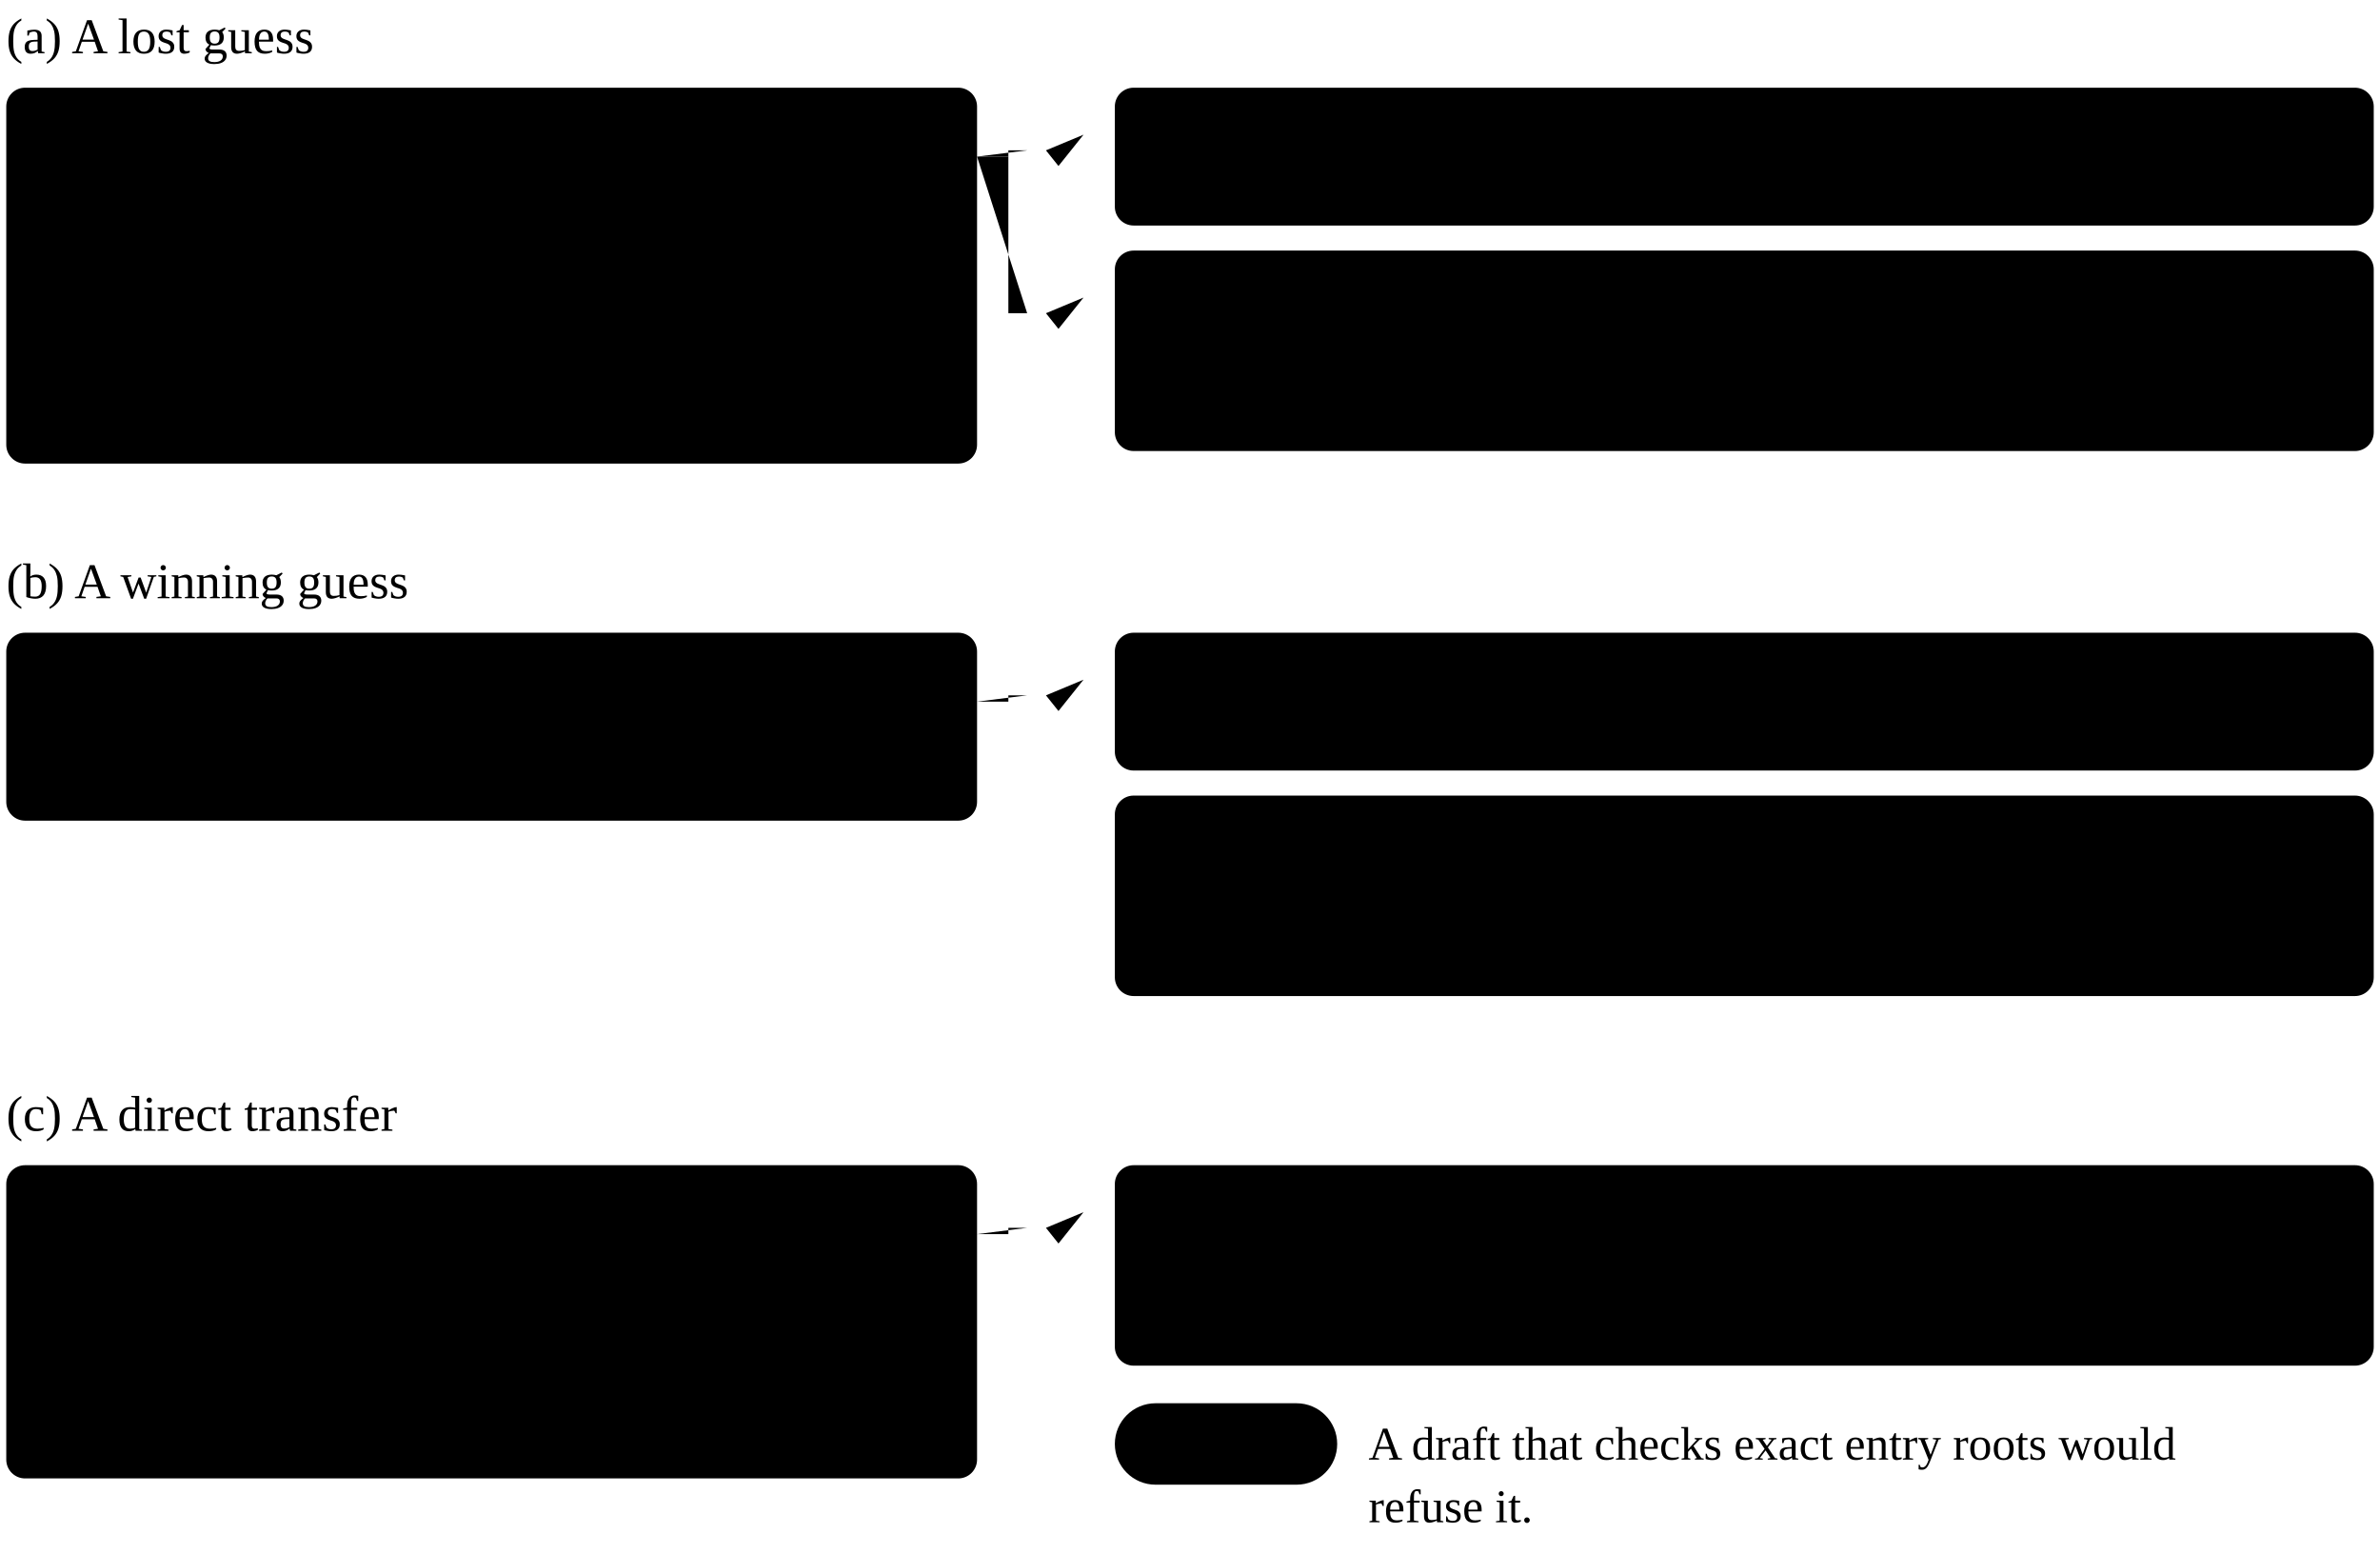
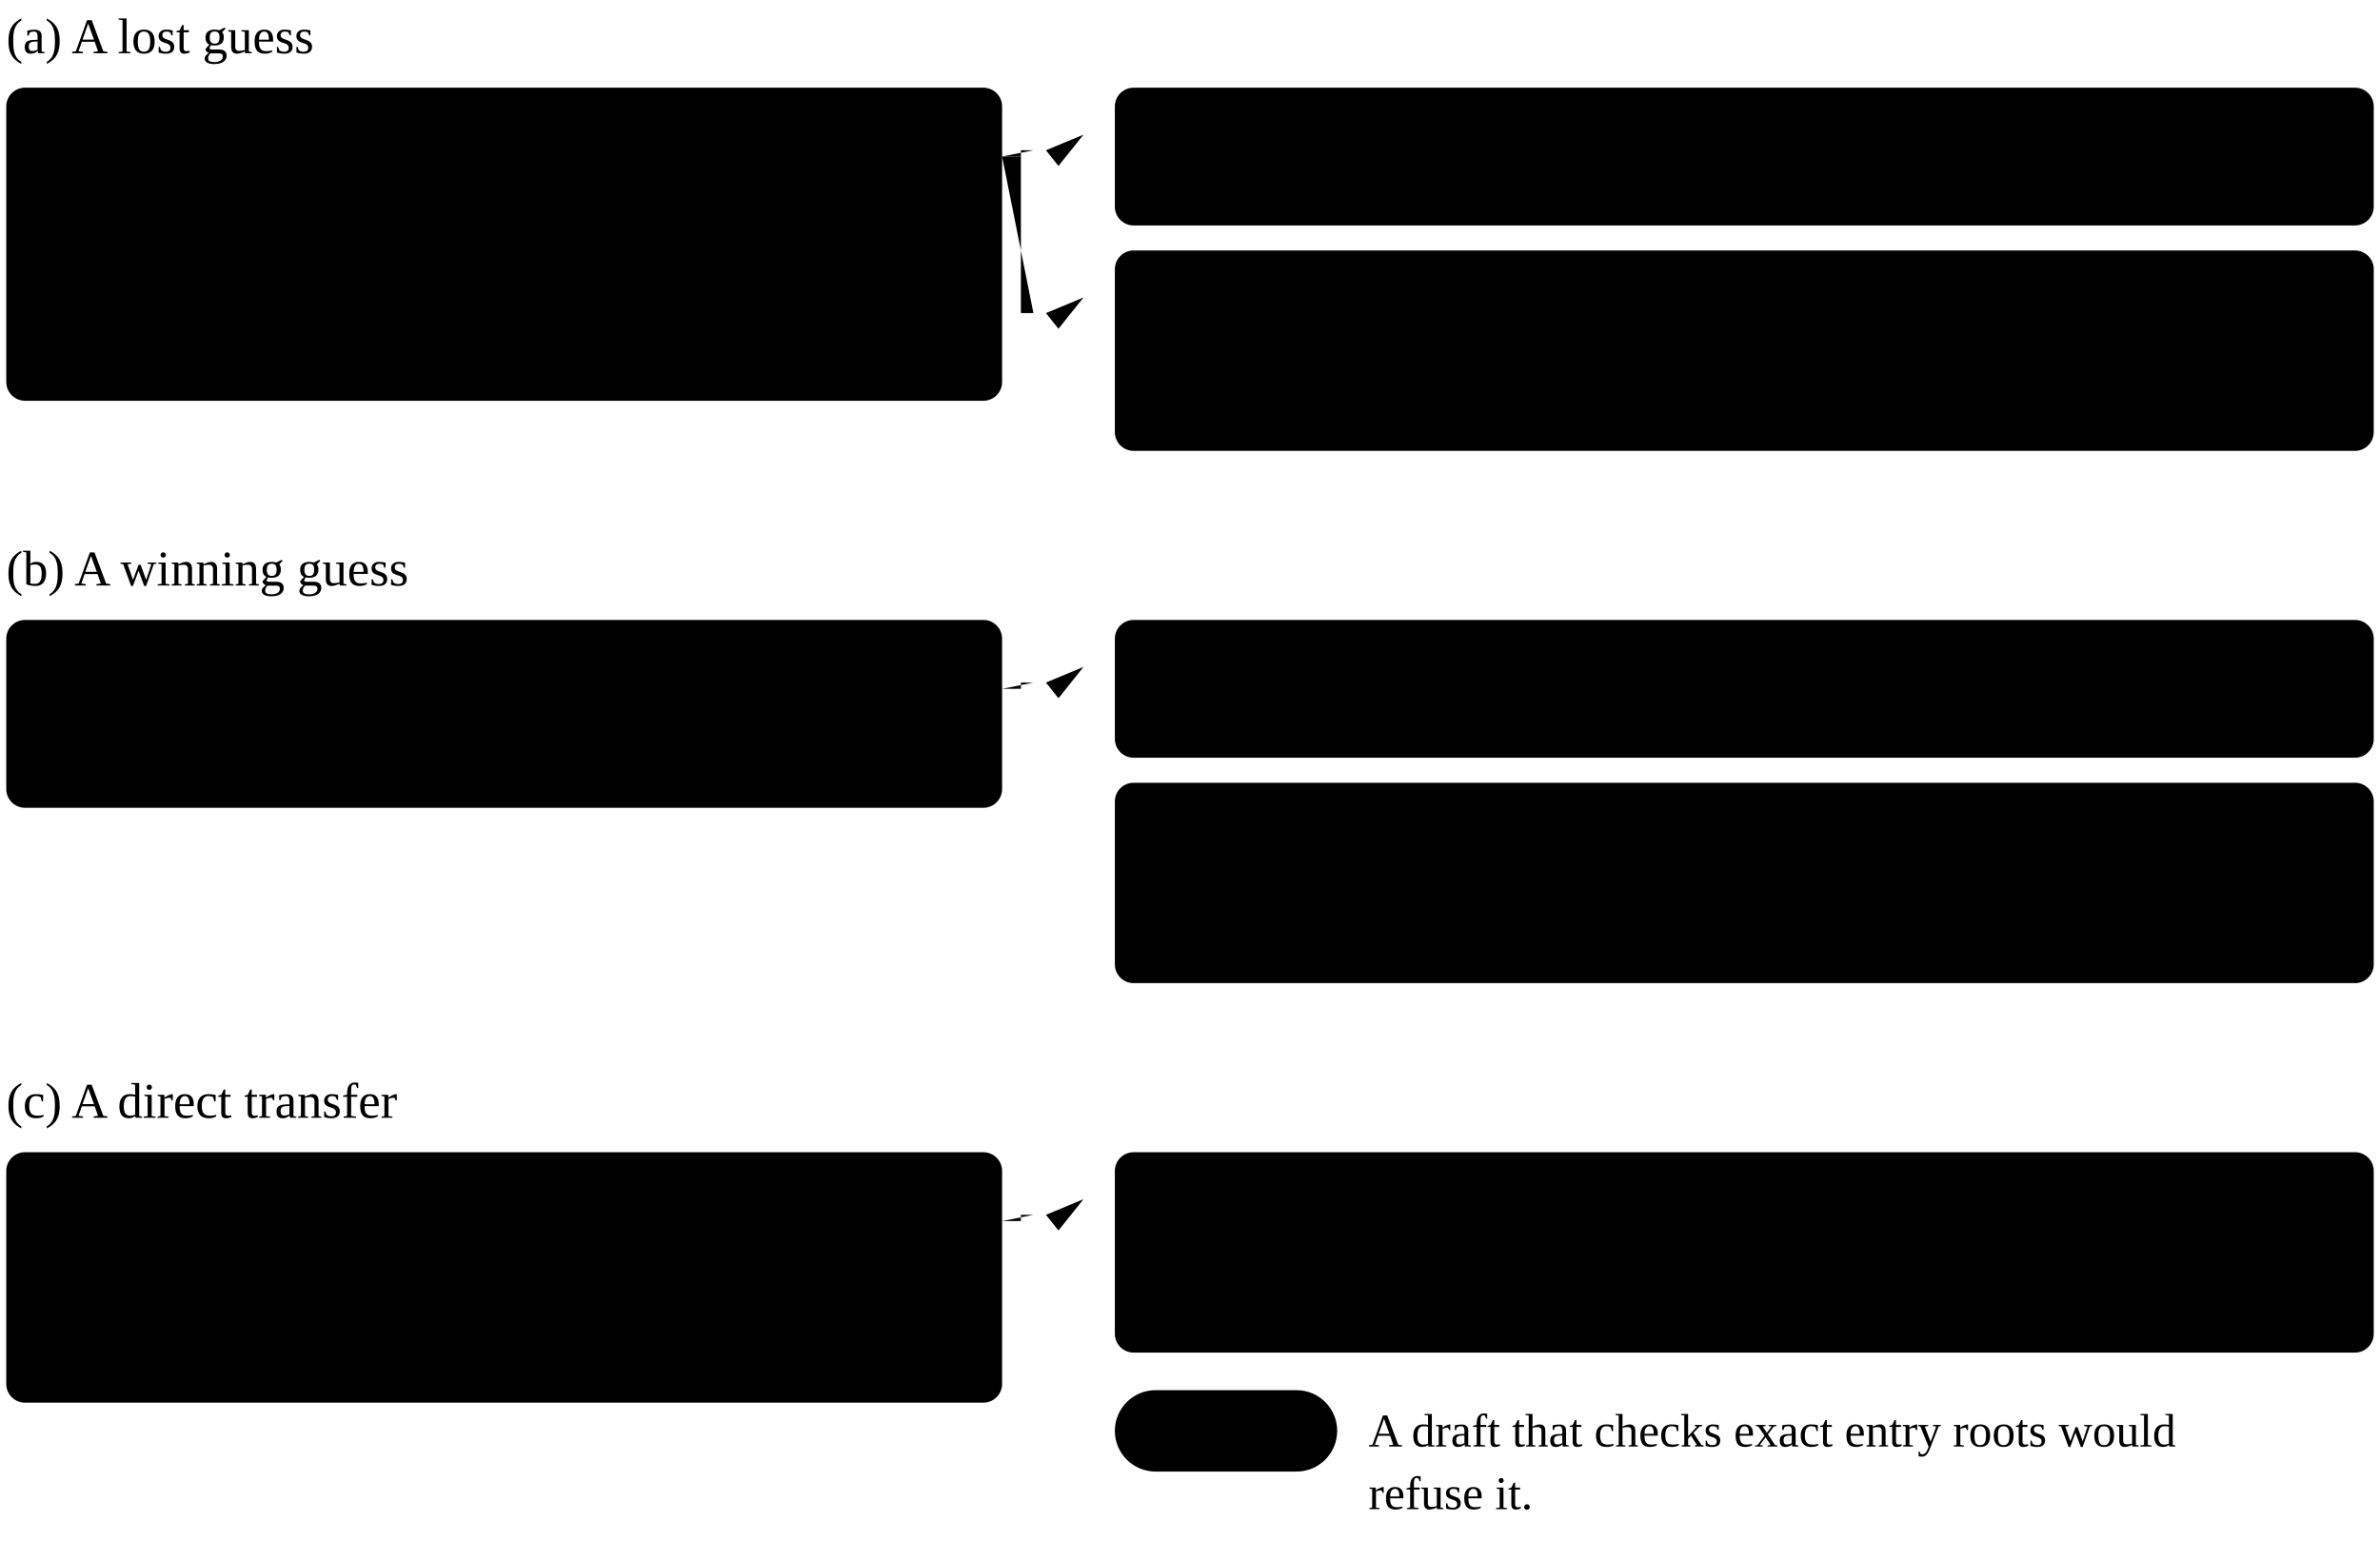
- <svg class="wide" viewBox="0 0 760 496" role="img" aria-labelledby="fig-contexts-title" aria-describedby="fig-contexts-text">
+ <svg class="wide" viewBox="0 0 760 492" role="img" aria-labelledby="fig-contexts-title" aria-describedby="fig-contexts-text">
  <text x="2" y="17" class="t" font-size="16">(a) A lost guess</text>
-   <rect x="2" y="28" width="310" height="120" rx="6" class="bx bx-k" />
+   <rect x="2" y="28" width="318" height="100" rx="6" class="bx bx-k" />
  <text x="14" y="56" class="t" font-size="15">Signed tree</text>
  <text x="14" y="76" class="x" font-size="15">
    <tspan class="mono">game.guess(0, guesser)</tspan>
  </text>
  <path d="M18 80V91H28" class="fl-m" />
  <text x="32" y="96" class="x" font-size="15">
-     <tspan class="mono">xlm.transfer(account →</tspan>
+     <tspan class="mono">xlm.transfer(account → game,</tspan>
  </text>
  <text x="40" y="116" class="x" font-size="15">
-     <tspan class="mono">game,</tspan>
-   </text>
-   <text x="40" y="136" class="x" font-size="15">
    <tspan class="mono">1 XLM)</tspan>
  </text>
  <rect x="356" y="28" width="402" height="44" rx="6" class="bx" />
  <text x="368" y="56" class="x" font-size="15">[0] <tspan class="mono">game.guess</tspan> → grant 3, rule <tspan class="mono">guess</tspan>: allowed</text>
  <path d="M334 48l4 5l8-10" class="gl" />
-   <path d="M312 50H322V48H328" class="fl-m" marker-end="url(#perch-ah-m)" />
+   <path d="M320 50H326V48H330" class="fl-m" marker-end="url(#perch-ah-m)" />
  <rect x="356" y="80" width="402" height="64" rx="6" class="bx bx-hi" />
  <text x="368" y="108" class="x" font-size="15">[1] <tspan class="mono">xlm.transfer</tspan> → grant 3, rule <tspan class="mono">spend</tspan> (2 XLM per</text>
  <text x="368" y="128" class="x" font-size="15">100 ledgers): allowed, charges 1 XLM</text>
  <path d="M334 100l4 5l8-10" class="gl-a" />
-   <path d="M312 50H322V100H328" class="fl-m" marker-end="url(#perch-ah-m)" />
-   <text x="2" y="191" class="t" font-size="16">(b) A winning guess</text>
-   <rect x="2" y="202" width="310" height="60" rx="6" class="bx bx-k" />
-   <text x="14" y="230" class="t" font-size="15">Signed tree</text>
-   <text x="14" y="250" class="x" font-size="15">
+   <path d="M320 50H326V100H330" class="fl-m" marker-end="url(#perch-ah-m)" />
+   <text x="2" y="187" class="t" font-size="16">(b) A winning guess</text>
+   <rect x="2" y="198" width="318" height="60" rx="6" class="bx bx-k" />
+   <text x="14" y="226" class="t" font-size="15">Signed tree</text>
+   <text x="14" y="246" class="x" font-size="15">
    <tspan class="mono">game.guess(n, guesser)</tspan>
  </text>
-   <rect x="356" y="202" width="402" height="44" rx="6" class="bx" />
-   <text x="368" y="230" class="x" font-size="15">[0] <tspan class="mono">game.guess</tspan> → grant 3, rule <tspan class="mono">guess</tspan>: allowed</text>
-   <path d="M334 222l4 5l8-10" class="gl" />
-   <path d="M312 224H322V222H328" class="fl-m" marker-end="url(#perch-ah-m)" />
-   <rect x="356" y="254" width="402" height="64" rx="6" class="bx dash" />
-   <text x="368" y="282" class="m" font-size="15">The game then pays out its balance (3 XLM) under its</text>
-   <text x="368" y="302" class="m" font-size="15">own authority. Nothing is charged to grant 3.</text>
-   <text x="2" y="361" class="t" font-size="16">(c) A direct transfer</text>
-   <rect x="2" y="372" width="310" height="100" rx="6" class="bx bx-k" />
-   <text x="14" y="400" class="t" font-size="15">Signed tree</text>
-   <text x="14" y="420" class="x" font-size="15">
-     <tspan class="mono">xlm.transfer(account →</tspan>
+   <rect x="356" y="198" width="402" height="44" rx="6" class="bx" />
+   <text x="368" y="226" class="x" font-size="15">[0] <tspan class="mono">game.guess</tspan> → grant 3, rule <tspan class="mono">guess</tspan>: allowed</text>
+   <path d="M334 218l4 5l8-10" class="gl" />
+   <path d="M320 220H326V218H330" class="fl-m" marker-end="url(#perch-ah-m)" />
+   <rect x="356" y="250" width="402" height="64" rx="6" class="bx dash" />
+   <text x="368" y="278" class="m" font-size="15">The game then pays out its balance (3 XLM) under its</text>
+   <text x="368" y="298" class="m" font-size="15">own authority. Nothing is charged to grant 3.</text>
+   <text x="2" y="357" class="t" font-size="16">(c) A direct transfer</text>
+   <rect x="2" y="368" width="318" height="80" rx="6" class="bx bx-k" />
+   <text x="14" y="396" class="t" font-size="15">Signed tree</text>
+   <text x="14" y="416" class="x" font-size="15">
+     <tspan class="mono">xlm.transfer(account → anyone,</tspan>
  </text>
-   <text x="22" y="440" class="x" font-size="15">
-     <tspan class="mono">anyone,</tspan>
-   </text>
-   <text x="22" y="460" class="x" font-size="15">
+   <text x="22" y="436" class="x" font-size="15">
    <tspan class="mono">≤ 2 XLM)</tspan>
  </text>
-   <rect x="356" y="372" width="402" height="64" rx="6" class="bx" />
-   <text x="368" y="400" class="x" font-size="15">[0] <tspan class="mono">xlm.transfer</tspan> → grant 3, rule <tspan class="mono">spend</tspan>: allowed at</text>
-   <text x="368" y="420" class="x" font-size="15">the pinned build</text>
-   <path d="M334 392l4 5l8-10" class="gl" />
-   <path d="M312 394H322V392H328" class="fl-m" marker-end="url(#perch-ah-m)" />
-   <rect x="356" y="448" width="71" height="26" rx="13" class="pill pill-m" />
-   <text x="367" y="466.04" class="m" font-size="14">DRAFT</text>
-   <text x="437" y="466" class="m" font-size="15">A draft that checks exact entry roots would</text>
-   <text x="437" y="486" class="m" font-size="15">refuse it.</text>
+   <rect x="356" y="368" width="402" height="64" rx="6" class="bx" />
+   <text x="368" y="396" class="x" font-size="15">[0] <tspan class="mono">xlm.transfer</tspan> → grant 3, rule <tspan class="mono">spend</tspan>: allowed at</text>
+   <text x="368" y="416" class="x" font-size="15">the pinned build</text>
+   <path d="M334 388l4 5l8-10" class="gl" />
+   <path d="M320 390H326V388H330" class="fl-m" marker-end="url(#perch-ah-m)" />
+   <rect x="356" y="444" width="71" height="26" rx="13" class="pill pill-m" />
+   <text x="367" y="462.04" class="m" font-size="14">DRAFT</text>
+   <text x="437" y="462" class="m" font-size="15">A draft that checks exact entry roots would</text>
+   <text x="437" y="482" class="m" font-size="15">refuse it.</text>
</svg>
